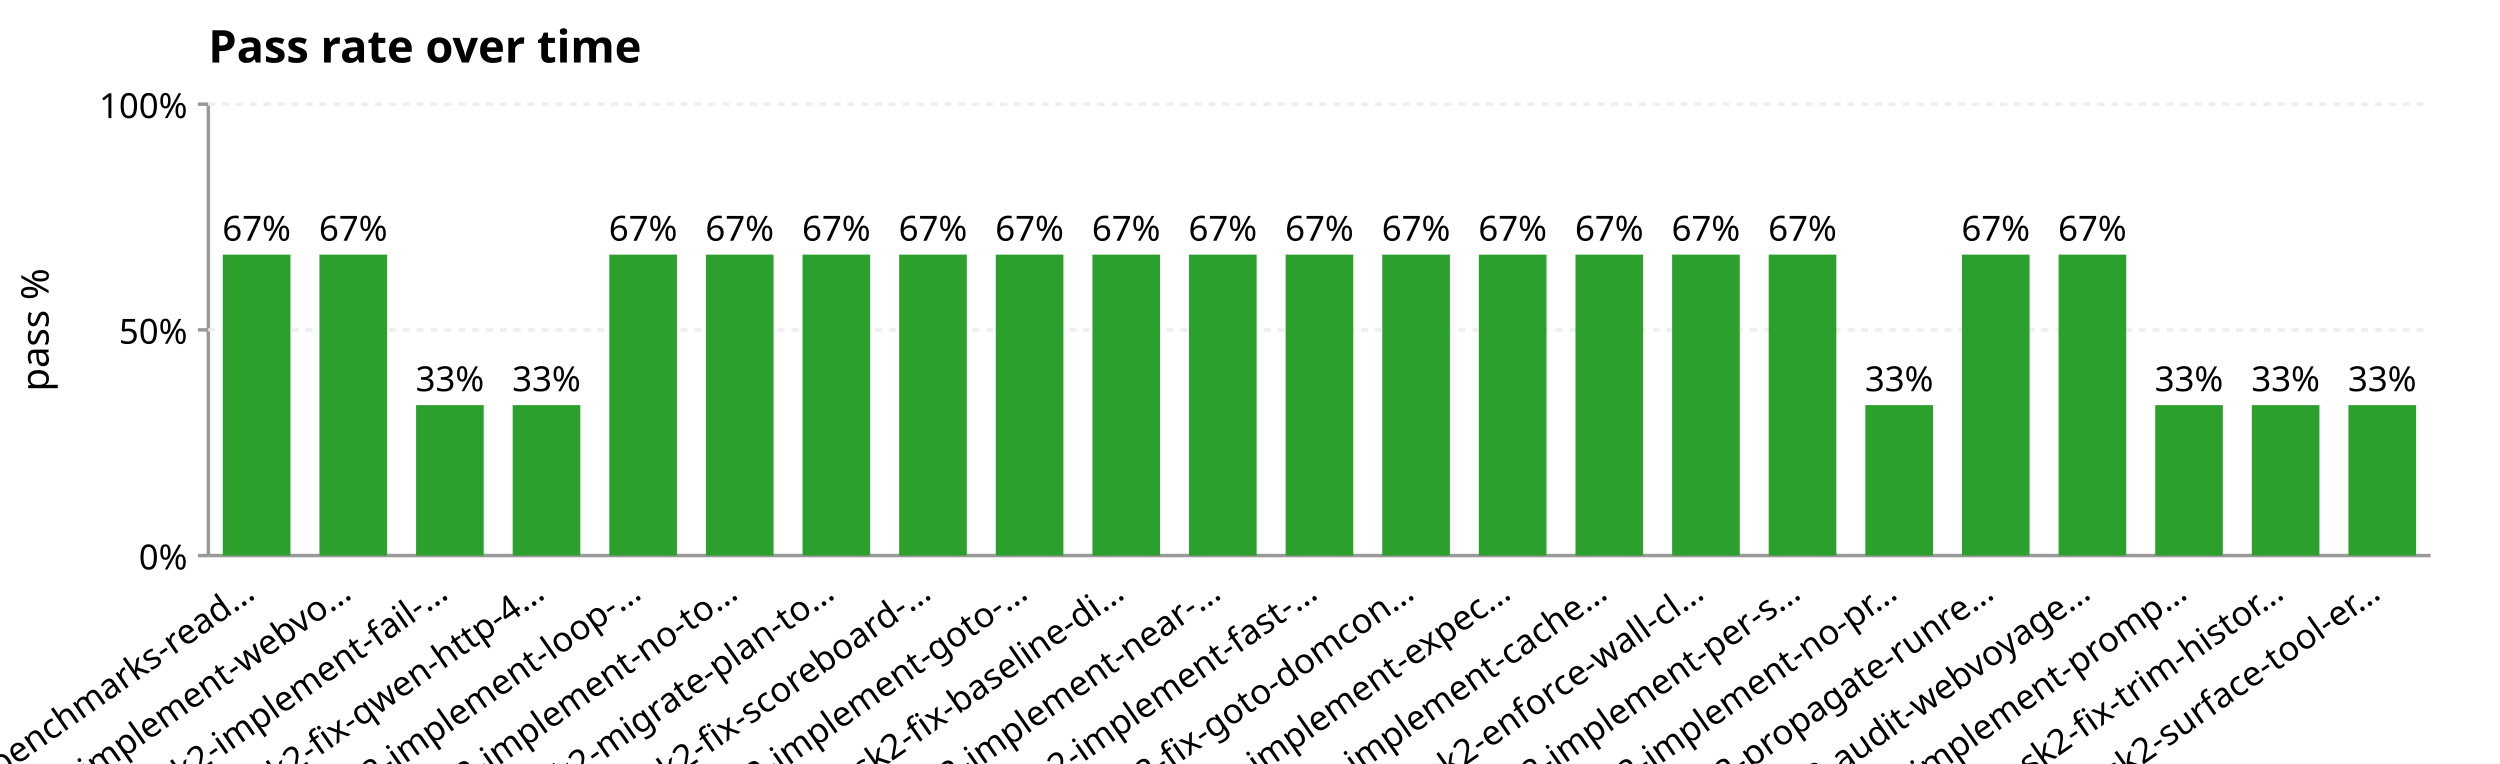
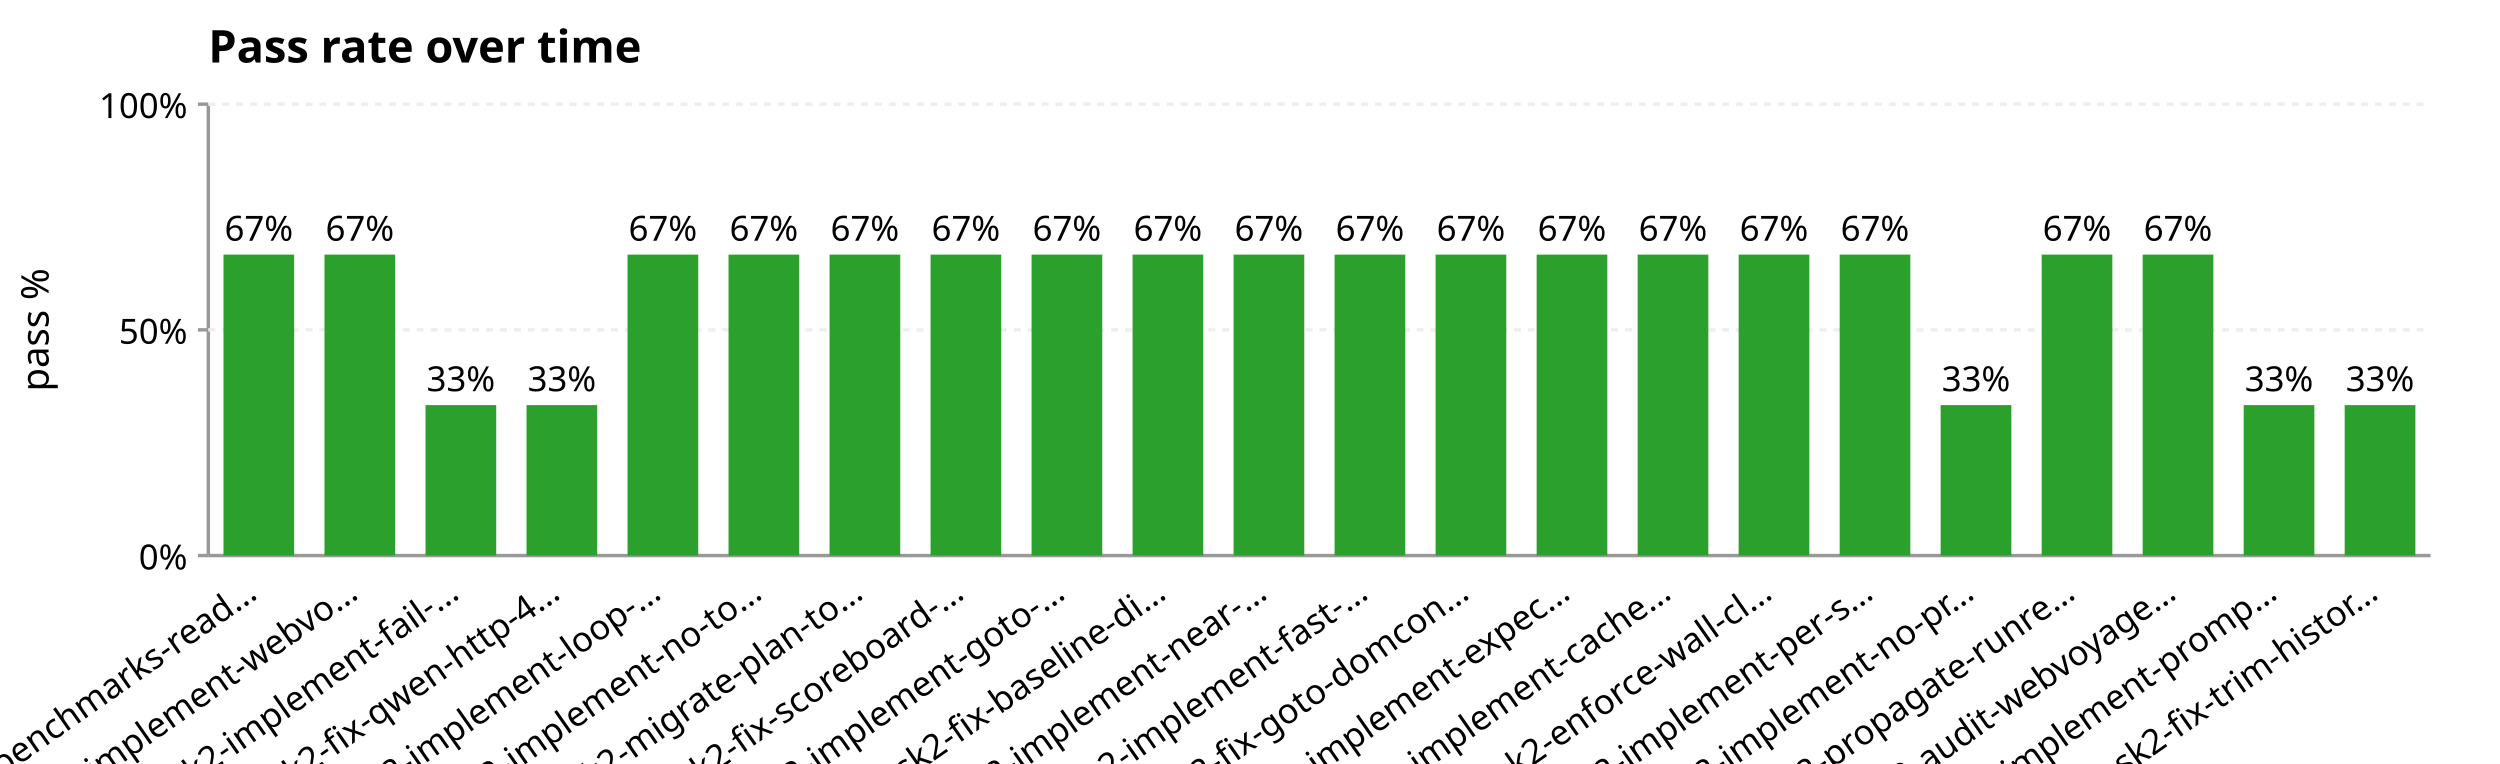
<svg xmlns="http://www.w3.org/2000/svg" viewBox="0 0 720 220" width="720" height="220" font-family="sans-serif">
  <rect width="100%" height="100%" fill="#fff" />
  <text x="60" y="18" font-size="13" font-weight="600">Pass rate over time</text>
  <line x1="60" y1="30" x2="60" y2="160" stroke="#999" />
  <line x1="60" y1="160" x2="700" y2="160" stroke="#999" />
  <line x1="57" y1="160.0" x2="60" y2="160.0" stroke="#999" />
  <text x="54" y="164.0" font-size="10" text-anchor="end" fill="#000">0%</text>
  <line x1="57" y1="95.0" x2="60" y2="95.0" stroke="#999" />
  <text x="54" y="99.0" font-size="10" text-anchor="end" fill="#000">50%</text>
  <line x1="60" y1="95.0" x2="700" y2="95.0" stroke="#eee" stroke-dasharray="2,2" />
  <line x1="57" y1="30.0" x2="60" y2="30.0" stroke="#999" />
  <text x="54" y="34.0" font-size="10" text-anchor="end" fill="#000">100%</text>
  <line x1="60" y1="30.0" x2="700" y2="30.0" stroke="#eee" stroke-dasharray="2,2" />
  <text x="14" y="95.0" font-size="11" fill="#000" transform="rotate(-90 14 95.0)" text-anchor="middle">pass %</text>
-   <rect x="64.17" y="73.33" width="19.48" height="86.67" fill="#2ca02c" />
-   <text x="73.91" y="69.33" font-size="10" text-anchor="middle" fill="#000">67%</text>
-   <text x="73.91" y="172" font-size="10" fill="#000" text-anchor="end" transform="rotate(-35 73.91 172)">task2-benchmarks-read…</text>
-   <rect x="92.00" y="73.33" width="19.48" height="86.67" fill="#2ca02c" />
-   <text x="101.74" y="69.33" font-size="10" text-anchor="middle" fill="#000">67%</text>
-   <text x="101.74" y="172" font-size="10" fill="#000" text-anchor="end" transform="rotate(-35 101.74 172)">task2-implement-webvo…</text>
-   <rect x="119.83" y="116.67" width="19.48" height="43.33" fill="#2ca02c" />
-   <text x="129.57" y="112.67" font-size="10" text-anchor="middle" fill="#000">33%</text>
-   <text x="129.57" y="172" font-size="10" fill="#000" text-anchor="end" transform="rotate(-35 129.57 172)">task2-implement-fail-…</text>
-   <rect x="147.65" y="116.67" width="19.48" height="43.33" fill="#2ca02c" />
-   <text x="157.39" y="112.67" font-size="10" text-anchor="middle" fill="#000">33%</text>
-   <text x="157.39" y="172" font-size="10" fill="#000" text-anchor="end" transform="rotate(-35 157.39 172)">task2-fix-qwen-http-4…</text>
-   <rect x="175.48" y="73.33" width="19.48" height="86.67" fill="#2ca02c" />
-   <text x="185.22" y="69.33" font-size="10" text-anchor="middle" fill="#000">67%</text>
-   <text x="185.22" y="172" font-size="10" fill="#000" text-anchor="end" transform="rotate(-35 185.22 172)">task2-implement-loop-…</text>
-   <rect x="203.30" y="73.33" width="19.48" height="86.67" fill="#2ca02c" />
-   <text x="213.04" y="69.33" font-size="10" text-anchor="middle" fill="#000">67%</text>
-   <text x="213.04" y="172" font-size="10" fill="#000" text-anchor="end" transform="rotate(-35 213.04 172)">task2-implement-no-to…</text>
-   <rect x="231.13" y="73.33" width="19.48" height="86.67" fill="#2ca02c" />
-   <text x="240.87" y="69.33" font-size="10" text-anchor="middle" fill="#000">67%</text>
-   <text x="240.87" y="172" font-size="10" fill="#000" text-anchor="end" transform="rotate(-35 240.87 172)">task2-migrate-plan-to…</text>
-   <rect x="258.96" y="73.33" width="19.48" height="86.67" fill="#2ca02c" />
-   <text x="268.70" y="69.33" font-size="10" text-anchor="middle" fill="#000">67%</text>
-   <text x="268.70" y="172" font-size="10" fill="#000" text-anchor="end" transform="rotate(-35 268.70 172)">task2-fix-scoreboard-…</text>
-   <rect x="286.78" y="73.33" width="19.48" height="86.67" fill="#2ca02c" />
-   <text x="296.52" y="69.33" font-size="10" text-anchor="middle" fill="#000">67%</text>
-   <text x="296.52" y="172" font-size="10" fill="#000" text-anchor="end" transform="rotate(-35 296.52 172)">task2-implement-goto-…</text>
-   <rect x="314.61" y="73.33" width="19.48" height="86.67" fill="#2ca02c" />
-   <text x="324.35" y="69.33" font-size="10" text-anchor="middle" fill="#000">67%</text>
-   <text x="324.35" y="172" font-size="10" fill="#000" text-anchor="end" transform="rotate(-35 324.35 172)">task2-fix-baseline-di…</text>
-   <rect x="342.43" y="73.33" width="19.48" height="86.67" fill="#2ca02c" />
-   <text x="352.17" y="69.33" font-size="10" text-anchor="middle" fill="#000">67%</text>
-   <text x="352.17" y="172" font-size="10" fill="#000" text-anchor="end" transform="rotate(-35 352.17 172)">task2-implement-near-…</text>
-   <rect x="370.26" y="73.33" width="19.48" height="86.67" fill="#2ca02c" />
-   <text x="380.00" y="69.33" font-size="10" text-anchor="middle" fill="#000">67%</text>
-   <text x="380.00" y="172" font-size="10" fill="#000" text-anchor="end" transform="rotate(-35 380.00 172)">task2-implement-fast-…</text>
-   <rect x="398.09" y="73.33" width="19.48" height="86.67" fill="#2ca02c" />
-   <text x="407.83" y="69.33" font-size="10" text-anchor="middle" fill="#000">67%</text>
-   <text x="407.83" y="172" font-size="10" fill="#000" text-anchor="end" transform="rotate(-35 407.83 172)">task2-fix-goto-domcon…</text>
-   <rect x="425.91" y="73.33" width="19.48" height="86.67" fill="#2ca02c" />
-   <text x="435.65" y="69.33" font-size="10" text-anchor="middle" fill="#000">67%</text>
-   <text x="435.65" y="172" font-size="10" fill="#000" text-anchor="end" transform="rotate(-35 435.65 172)">task2-implement-expec…</text>
-   <rect x="453.74" y="73.33" width="19.48" height="86.67" fill="#2ca02c" />
-   <text x="463.48" y="69.33" font-size="10" text-anchor="middle" fill="#000">67%</text>
-   <text x="463.48" y="172" font-size="10" fill="#000" text-anchor="end" transform="rotate(-35 463.48 172)">task2-implement-cache…</text>
-   <rect x="481.57" y="73.33" width="19.48" height="86.67" fill="#2ca02c" />
-   <text x="491.30" y="69.33" font-size="10" text-anchor="middle" fill="#000">67%</text>
-   <text x="491.30" y="172" font-size="10" fill="#000" text-anchor="end" transform="rotate(-35 491.30 172)">task2-enforce-wall-cl…</text>
-   <rect x="509.39" y="73.33" width="19.48" height="86.67" fill="#2ca02c" />
-   <text x="519.13" y="69.33" font-size="10" text-anchor="middle" fill="#000">67%</text>
-   <text x="519.13" y="172" font-size="10" fill="#000" text-anchor="end" transform="rotate(-35 519.13 172)">task2-implement-per-s…</text>
-   <rect x="537.22" y="116.67" width="19.48" height="43.33" fill="#2ca02c" />
-   <text x="546.96" y="112.67" font-size="10" text-anchor="middle" fill="#000">33%</text>
-   <text x="546.96" y="172" font-size="10" fill="#000" text-anchor="end" transform="rotate(-35 546.96 172)">task2-implement-no-pr…</text>
-   <rect x="565.04" y="73.33" width="19.48" height="86.67" fill="#2ca02c" />
-   <text x="574.78" y="69.33" font-size="10" text-anchor="middle" fill="#000">67%</text>
-   <text x="574.78" y="172" font-size="10" fill="#000" text-anchor="end" transform="rotate(-35 574.78 172)">task2-propagate-runre…</text>
-   <rect x="592.87" y="73.33" width="19.48" height="86.67" fill="#2ca02c" />
-   <text x="602.61" y="69.33" font-size="10" text-anchor="middle" fill="#000">67%</text>
-   <text x="602.61" y="172" font-size="10" fill="#000" text-anchor="end" transform="rotate(-35 602.61 172)">task2-audit-webvoyage…</text>
-   <rect x="620.70" y="116.67" width="19.48" height="43.33" fill="#2ca02c" />
-   <text x="630.43" y="112.67" font-size="10" text-anchor="middle" fill="#000">33%</text>
-   <text x="630.43" y="172" font-size="10" fill="#000" text-anchor="end" transform="rotate(-35 630.43 172)">task2-implement-promp…</text>
-   <rect x="648.52" y="116.67" width="19.48" height="43.33" fill="#2ca02c" />
-   <text x="658.26" y="112.67" font-size="10" text-anchor="middle" fill="#000">33%</text>
-   <text x="658.26" y="172" font-size="10" fill="#000" text-anchor="end" transform="rotate(-35 658.26 172)">task2-fix-trim-histor…</text>
-   <rect x="676.35" y="116.67" width="19.48" height="43.33" fill="#2ca02c" />
-   <text x="686.09" y="112.67" font-size="10" text-anchor="middle" fill="#000">33%</text>
-   <text x="686.09" y="172" font-size="10" fill="#000" text-anchor="end" transform="rotate(-35 686.09 172)">task2-surface-tool-er…</text>
+   <rect x="64.36" y="73.33" width="20.36" height="86.67" fill="#2ca02c" />
+   <text x="74.55" y="69.33" font-size="10" text-anchor="middle" fill="#000">67%</text>
+   <text x="74.55" y="172" font-size="10" fill="#000" text-anchor="end" transform="rotate(-35 74.55 172)">task2-benchmarks-read…</text>
+   <rect x="93.45" y="73.33" width="20.36" height="86.67" fill="#2ca02c" />
+   <text x="103.64" y="69.33" font-size="10" text-anchor="middle" fill="#000">67%</text>
+   <text x="103.64" y="172" font-size="10" fill="#000" text-anchor="end" transform="rotate(-35 103.64 172)">task2-implement-webvo…</text>
+   <rect x="122.55" y="116.67" width="20.36" height="43.33" fill="#2ca02c" />
+   <text x="132.73" y="112.67" font-size="10" text-anchor="middle" fill="#000">33%</text>
+   <text x="132.73" y="172" font-size="10" fill="#000" text-anchor="end" transform="rotate(-35 132.73 172)">task2-implement-fail-…</text>
+   <rect x="151.64" y="116.67" width="20.36" height="43.33" fill="#2ca02c" />
+   <text x="161.82" y="112.67" font-size="10" text-anchor="middle" fill="#000">33%</text>
+   <text x="161.82" y="172" font-size="10" fill="#000" text-anchor="end" transform="rotate(-35 161.82 172)">task2-fix-qwen-http-4…</text>
+   <rect x="180.73" y="73.33" width="20.36" height="86.67" fill="#2ca02c" />
+   <text x="190.91" y="69.33" font-size="10" text-anchor="middle" fill="#000">67%</text>
+   <text x="190.91" y="172" font-size="10" fill="#000" text-anchor="end" transform="rotate(-35 190.91 172)">task2-implement-loop-…</text>
+   <rect x="209.82" y="73.33" width="20.36" height="86.67" fill="#2ca02c" />
+   <text x="220.00" y="69.33" font-size="10" text-anchor="middle" fill="#000">67%</text>
+   <text x="220.00" y="172" font-size="10" fill="#000" text-anchor="end" transform="rotate(-35 220.00 172)">task2-implement-no-to…</text>
+   <rect x="238.91" y="73.33" width="20.36" height="86.67" fill="#2ca02c" />
+   <text x="249.09" y="69.33" font-size="10" text-anchor="middle" fill="#000">67%</text>
+   <text x="249.09" y="172" font-size="10" fill="#000" text-anchor="end" transform="rotate(-35 249.09 172)">task2-migrate-plan-to…</text>
+   <rect x="268.00" y="73.33" width="20.36" height="86.67" fill="#2ca02c" />
+   <text x="278.18" y="69.33" font-size="10" text-anchor="middle" fill="#000">67%</text>
+   <text x="278.18" y="172" font-size="10" fill="#000" text-anchor="end" transform="rotate(-35 278.18 172)">task2-fix-scoreboard-…</text>
+   <rect x="297.09" y="73.33" width="20.36" height="86.67" fill="#2ca02c" />
+   <text x="307.27" y="69.33" font-size="10" text-anchor="middle" fill="#000">67%</text>
+   <text x="307.27" y="172" font-size="10" fill="#000" text-anchor="end" transform="rotate(-35 307.27 172)">task2-implement-goto-…</text>
+   <rect x="326.18" y="73.33" width="20.36" height="86.67" fill="#2ca02c" />
+   <text x="336.36" y="69.33" font-size="10" text-anchor="middle" fill="#000">67%</text>
+   <text x="336.36" y="172" font-size="10" fill="#000" text-anchor="end" transform="rotate(-35 336.36 172)">task2-fix-baseline-di…</text>
+   <rect x="355.27" y="73.33" width="20.36" height="86.67" fill="#2ca02c" />
+   <text x="365.45" y="69.33" font-size="10" text-anchor="middle" fill="#000">67%</text>
+   <text x="365.45" y="172" font-size="10" fill="#000" text-anchor="end" transform="rotate(-35 365.45 172)">task2-implement-near-…</text>
+   <rect x="384.36" y="73.33" width="20.36" height="86.67" fill="#2ca02c" />
+   <text x="394.55" y="69.33" font-size="10" text-anchor="middle" fill="#000">67%</text>
+   <text x="394.55" y="172" font-size="10" fill="#000" text-anchor="end" transform="rotate(-35 394.55 172)">task2-implement-fast-…</text>
+   <rect x="413.45" y="73.33" width="20.36" height="86.67" fill="#2ca02c" />
+   <text x="423.64" y="69.33" font-size="10" text-anchor="middle" fill="#000">67%</text>
+   <text x="423.64" y="172" font-size="10" fill="#000" text-anchor="end" transform="rotate(-35 423.64 172)">task2-fix-goto-domcon…</text>
+   <rect x="442.55" y="73.33" width="20.36" height="86.67" fill="#2ca02c" />
+   <text x="452.73" y="69.33" font-size="10" text-anchor="middle" fill="#000">67%</text>
+   <text x="452.73" y="172" font-size="10" fill="#000" text-anchor="end" transform="rotate(-35 452.73 172)">task2-implement-expec…</text>
+   <rect x="471.64" y="73.33" width="20.36" height="86.67" fill="#2ca02c" />
+   <text x="481.82" y="69.33" font-size="10" text-anchor="middle" fill="#000">67%</text>
+   <text x="481.82" y="172" font-size="10" fill="#000" text-anchor="end" transform="rotate(-35 481.82 172)">task2-implement-cache…</text>
+   <rect x="500.73" y="73.33" width="20.36" height="86.67" fill="#2ca02c" />
+   <text x="510.91" y="69.33" font-size="10" text-anchor="middle" fill="#000">67%</text>
+   <text x="510.91" y="172" font-size="10" fill="#000" text-anchor="end" transform="rotate(-35 510.91 172)">task2-enforce-wall-cl…</text>
+   <rect x="529.82" y="73.33" width="20.36" height="86.67" fill="#2ca02c" />
+   <text x="540.00" y="69.33" font-size="10" text-anchor="middle" fill="#000">67%</text>
+   <text x="540.00" y="172" font-size="10" fill="#000" text-anchor="end" transform="rotate(-35 540.00 172)">task2-implement-per-s…</text>
+   <rect x="558.91" y="116.67" width="20.36" height="43.33" fill="#2ca02c" />
+   <text x="569.09" y="112.67" font-size="10" text-anchor="middle" fill="#000">33%</text>
+   <text x="569.09" y="172" font-size="10" fill="#000" text-anchor="end" transform="rotate(-35 569.09 172)">task2-implement-no-pr…</text>
+   <rect x="588.00" y="73.33" width="20.36" height="86.67" fill="#2ca02c" />
+   <text x="598.18" y="69.33" font-size="10" text-anchor="middle" fill="#000">67%</text>
+   <text x="598.18" y="172" font-size="10" fill="#000" text-anchor="end" transform="rotate(-35 598.18 172)">task2-propagate-runre…</text>
+   <rect x="617.09" y="73.33" width="20.36" height="86.67" fill="#2ca02c" />
+   <text x="627.27" y="69.33" font-size="10" text-anchor="middle" fill="#000">67%</text>
+   <text x="627.27" y="172" font-size="10" fill="#000" text-anchor="end" transform="rotate(-35 627.27 172)">task2-audit-webvoyage…</text>
+   <rect x="646.18" y="116.67" width="20.36" height="43.33" fill="#2ca02c" />
+   <text x="656.36" y="112.67" font-size="10" text-anchor="middle" fill="#000">33%</text>
+   <text x="656.36" y="172" font-size="10" fill="#000" text-anchor="end" transform="rotate(-35 656.36 172)">task2-implement-promp…</text>
+   <rect x="675.27" y="116.67" width="20.36" height="43.33" fill="#2ca02c" />
+   <text x="685.45" y="112.67" font-size="10" text-anchor="middle" fill="#000">33%</text>
+   <text x="685.45" y="172" font-size="10" fill="#000" text-anchor="end" transform="rotate(-35 685.45 172)">task2-fix-trim-histor…</text>
</svg>
